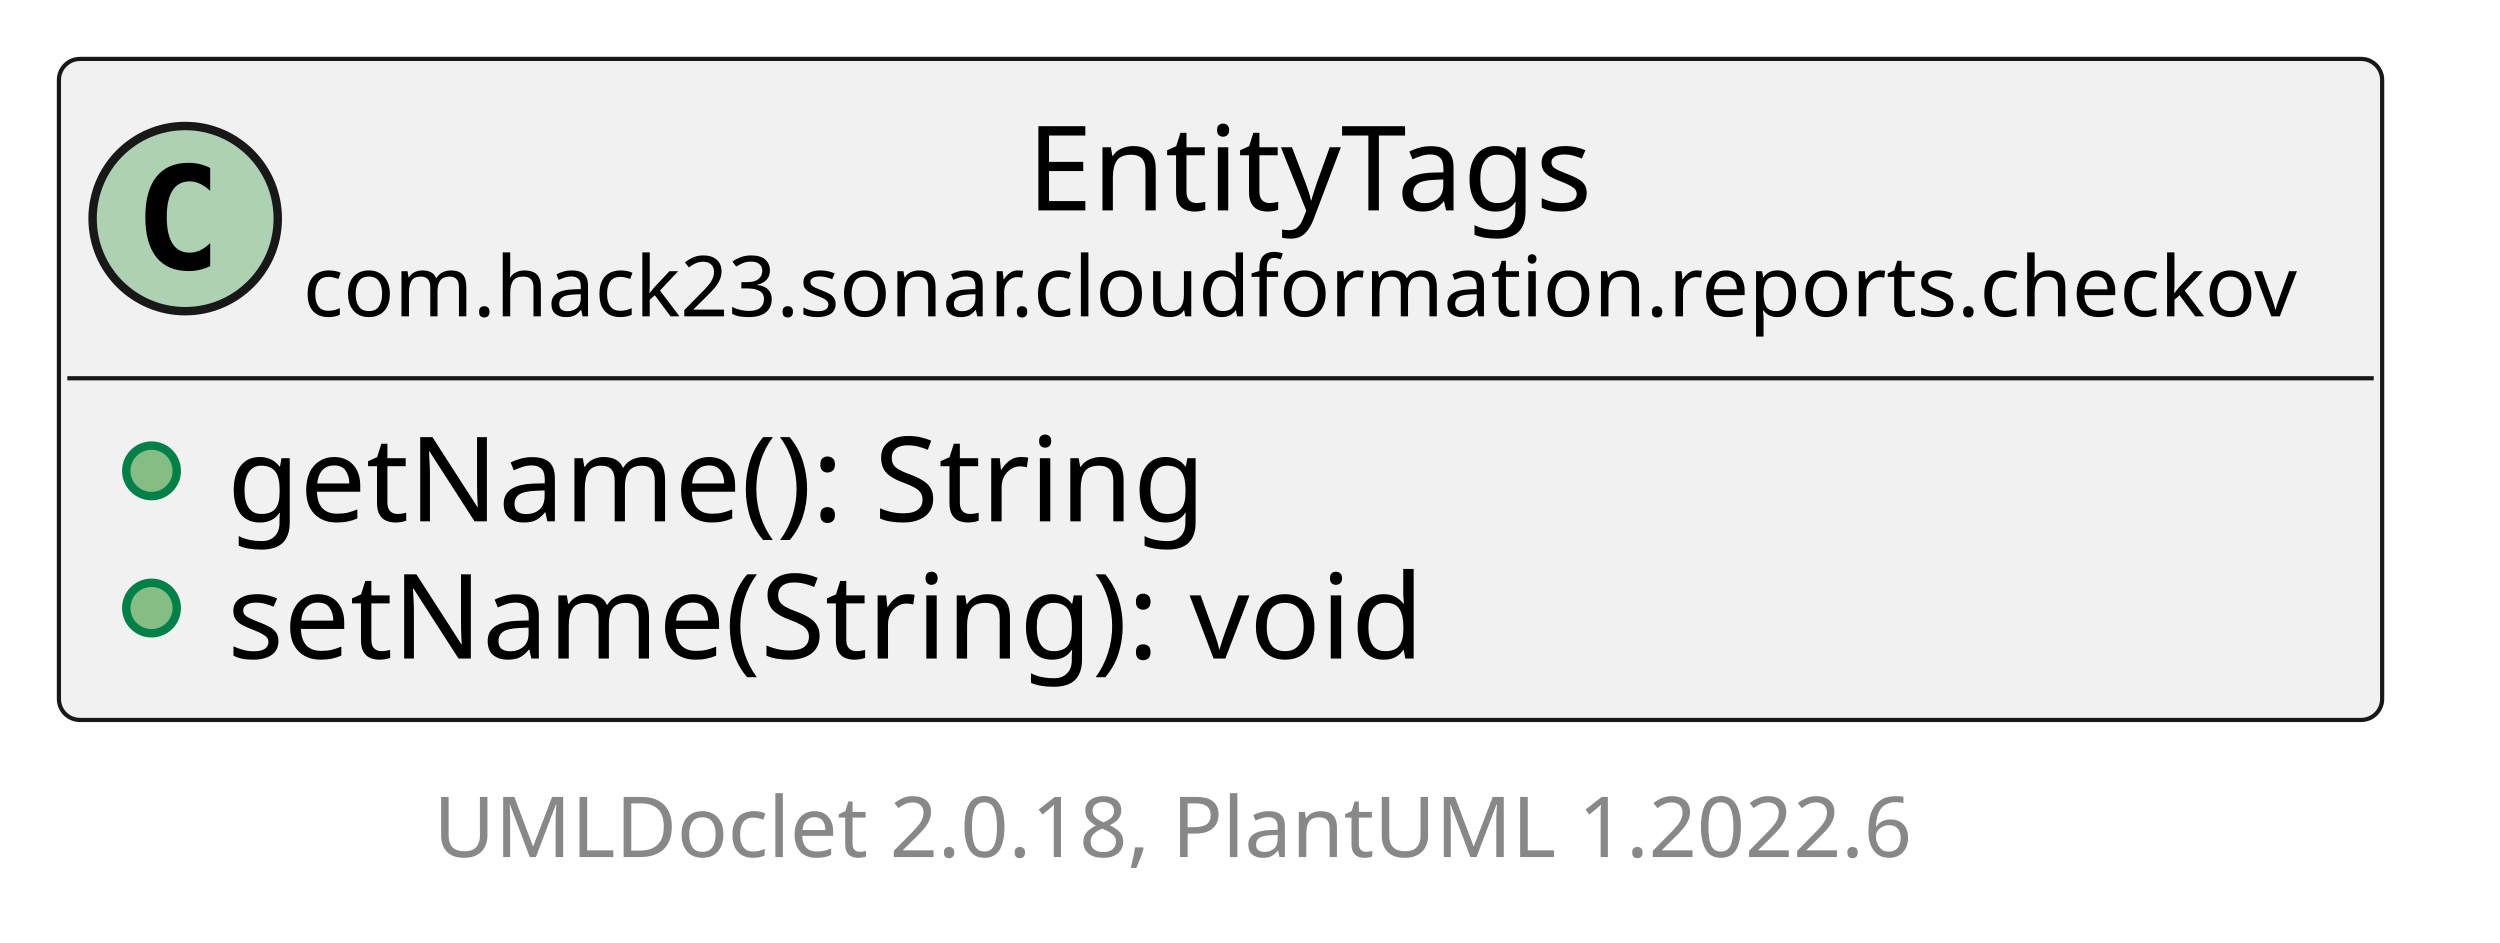
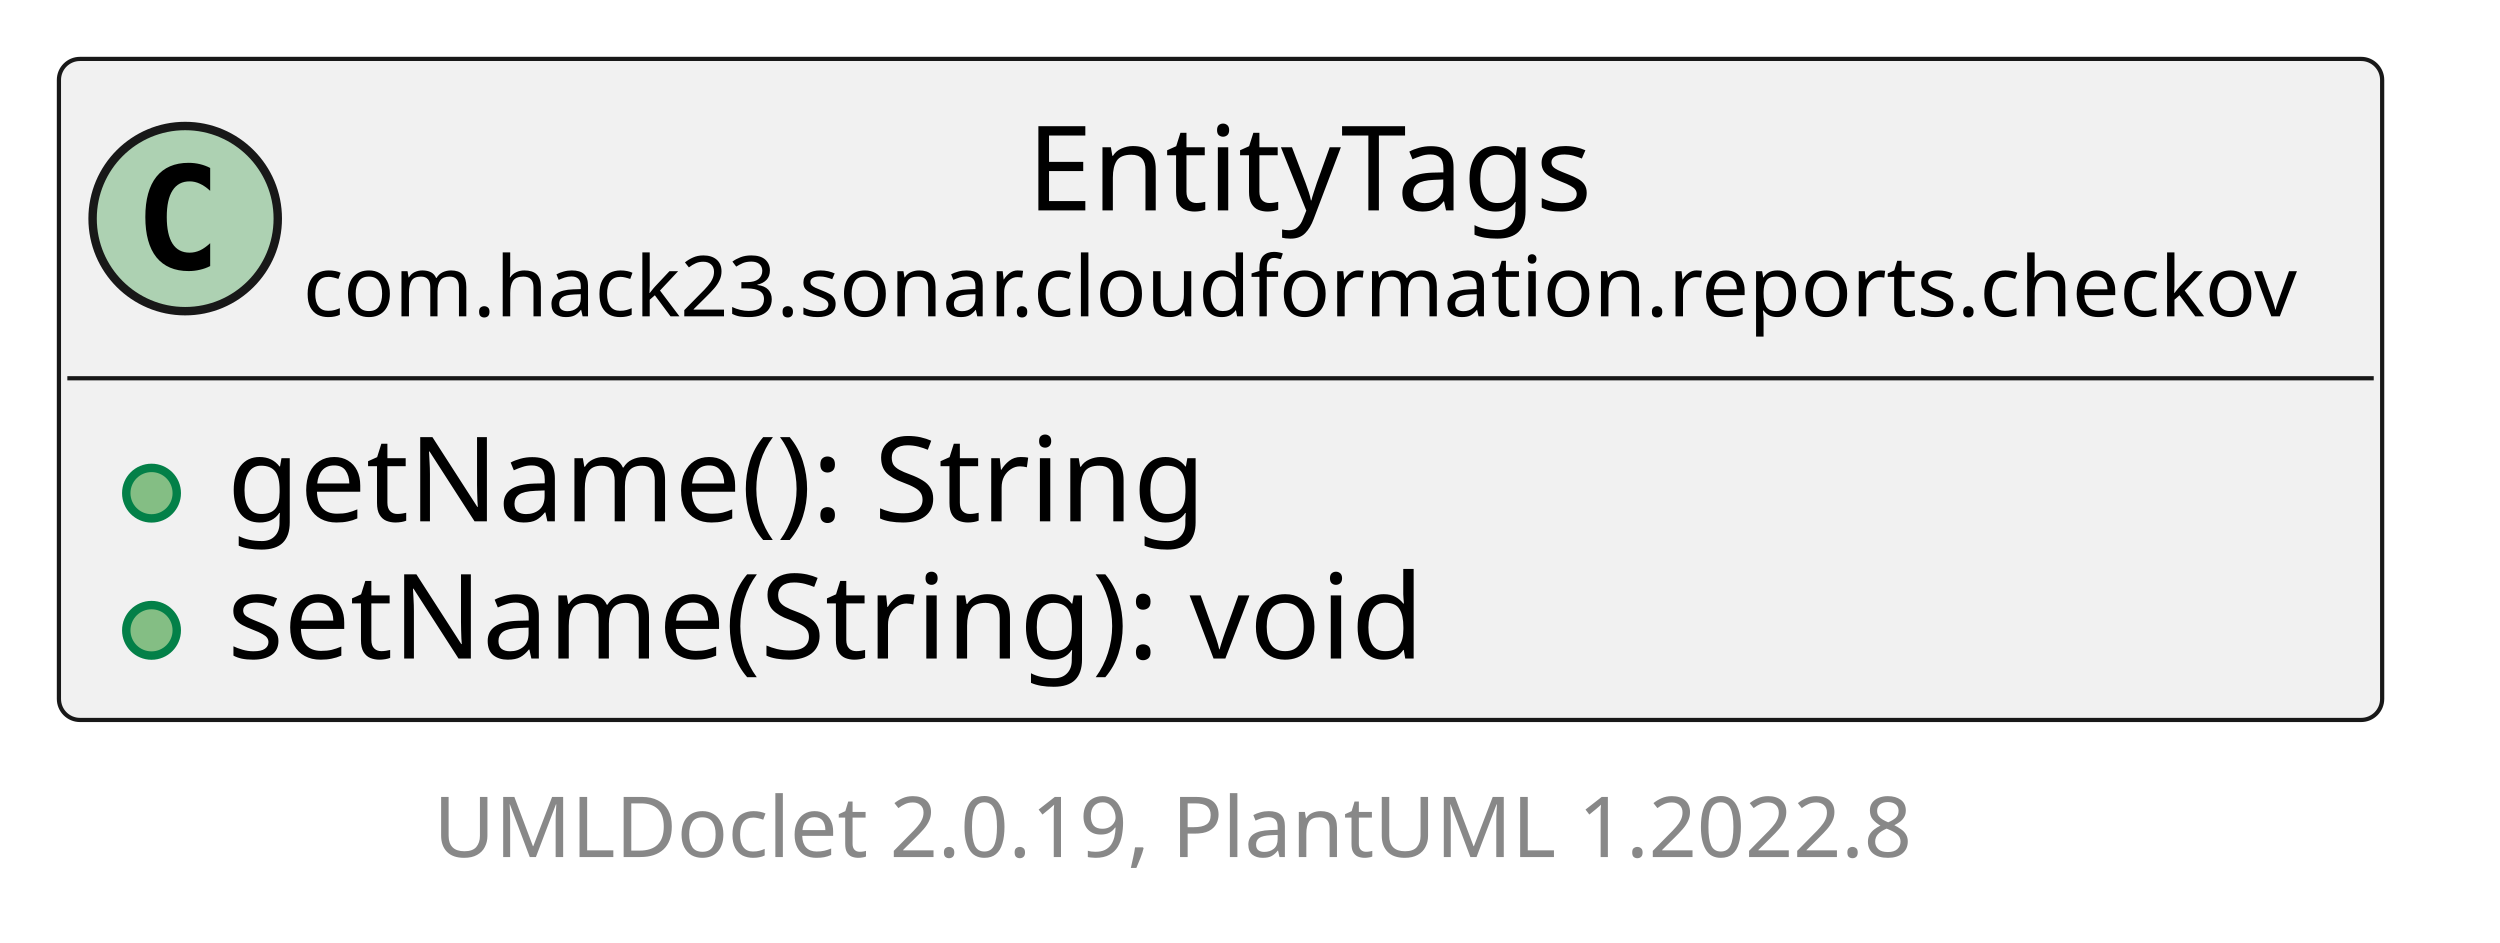
<svg xmlns="http://www.w3.org/2000/svg" xmlns:xlink="http://www.w3.org/1999/xlink" contentStyleType="text/css" height="112px" preserveAspectRatio="none" style="width:297px;height:112px;background:#FFFFFF;" version="1.1" viewBox="0 0 297 112" width="297px" zoomAndPan="magnify">
  <defs />
  <g>
    <a href="EntityTags.html" target="_top" title="EntityTags.html" xlink:actuate="onRequest" xlink:href="EntityTags.html" xlink:show="new" xlink:title="EntityTags.html" xlink:type="simple">
      <g id="elem_com.hack23.sonar.cloudformation.reports.checkov.EntityTags">
        <rect codeLine="5" fill="#F1F1F1" height="78.531" id="com.hack23.sonar.cloudformation.reports.checkov.EntityTags" rx="2.5" ry="2.5" style="stroke:#181818;stroke-width:0.5;" width="276" x="7" y="7" />
        <ellipse cx="22" cy="25.969" fill="#ADD1B2" rx="11" ry="11" style="stroke:#181818;stroke-width:1.0;" />
        <path d="M24.969,31.609 Q24.391,31.906 23.75,32.047 Q23.109,32.203 22.406,32.203 Q19.906,32.203 18.578,30.562 Q17.266,28.906 17.266,25.781 Q17.266,22.656 18.578,21 Q19.906,19.344 22.406,19.344 Q23.109,19.344 23.75,19.5 Q24.406,19.656 24.969,19.953 L24.969,22.672 Q24.344,22.094 23.75,21.828 Q23.156,21.547 22.531,21.547 Q21.188,21.547 20.5,22.625 Q19.812,23.688 19.812,25.781 Q19.812,27.875 20.5,28.953 Q21.188,30.016 22.531,30.016 Q23.156,30.016 23.75,29.75 Q24.344,29.469 24.969,28.891 L24.969,31.609 Z " fill="#000000" />
        <text fill="#000000" font-family="sans-serif" font-size="14" lengthAdjust="spacing" textLength="72" x="122" y="24.995">EntityTags</text>
        <text fill="#000000" font-family="sans-serif" font-size="10" lengthAdjust="spacing" textLength="244" x="36" y="37.579">com.hack23.sonar.cloudformation.reports.checkov</text>
        <line style="stroke:#181818;stroke-width:0.5;" x1="8" x2="282" y1="44.938" y2="44.938" />
-         <ellipse cx="18" cy="55.938" fill="#84BE84" rx="3" ry="3" style="stroke:#038048;stroke-width:1.0;" />
+         <ellipse cx="18" cy="58.586" fill="#84BE84" rx="3" ry="3" style="stroke:#038048;stroke-width:1.0;" />
        <text fill="#000000" font-family="sans-serif" font-size="14" lengthAdjust="spacing" textLength="122" x="27" y="61.933">getName(): String</text>
-         <ellipse cx="18" cy="72.234" fill="#84BE84" rx="3" ry="3" style="stroke:#038048;stroke-width:1.0;" />
+         <ellipse cx="18" cy="74.883" fill="#84BE84" rx="3" ry="3" style="stroke:#038048;stroke-width:1.0;" />
        <text fill="#000000" font-family="sans-serif" font-size="14" lengthAdjust="spacing" textLength="149" x="27" y="78.23">setName(String): void</text>
      </g>
    </a>
-     <rect height="11.641" style="stroke:#00000000;stroke-width:1.0;fill:none;" width="186" x="51.5" y="92.531" />
-     <text fill="#888888" font-family="sans-serif" font-size="10" lengthAdjust="spacing" textLength="186" x="51.5" y="101.814">UMLDoclet 2.0.18, PlantUML 1.2022.6</text>
+     <rect fill="none" height="11.641" style="stroke:none;stroke-width:1.0;" width="186" x="51.5" y="92.531" />
+     <text fill="#888888" font-family="sans-serif" font-size="10" lengthAdjust="spacing" textLength="186" x="51.5" y="101.814">UMLDoclet 2.0.19, PlantUML 1.2022.8</text>
  </g>
</svg>
